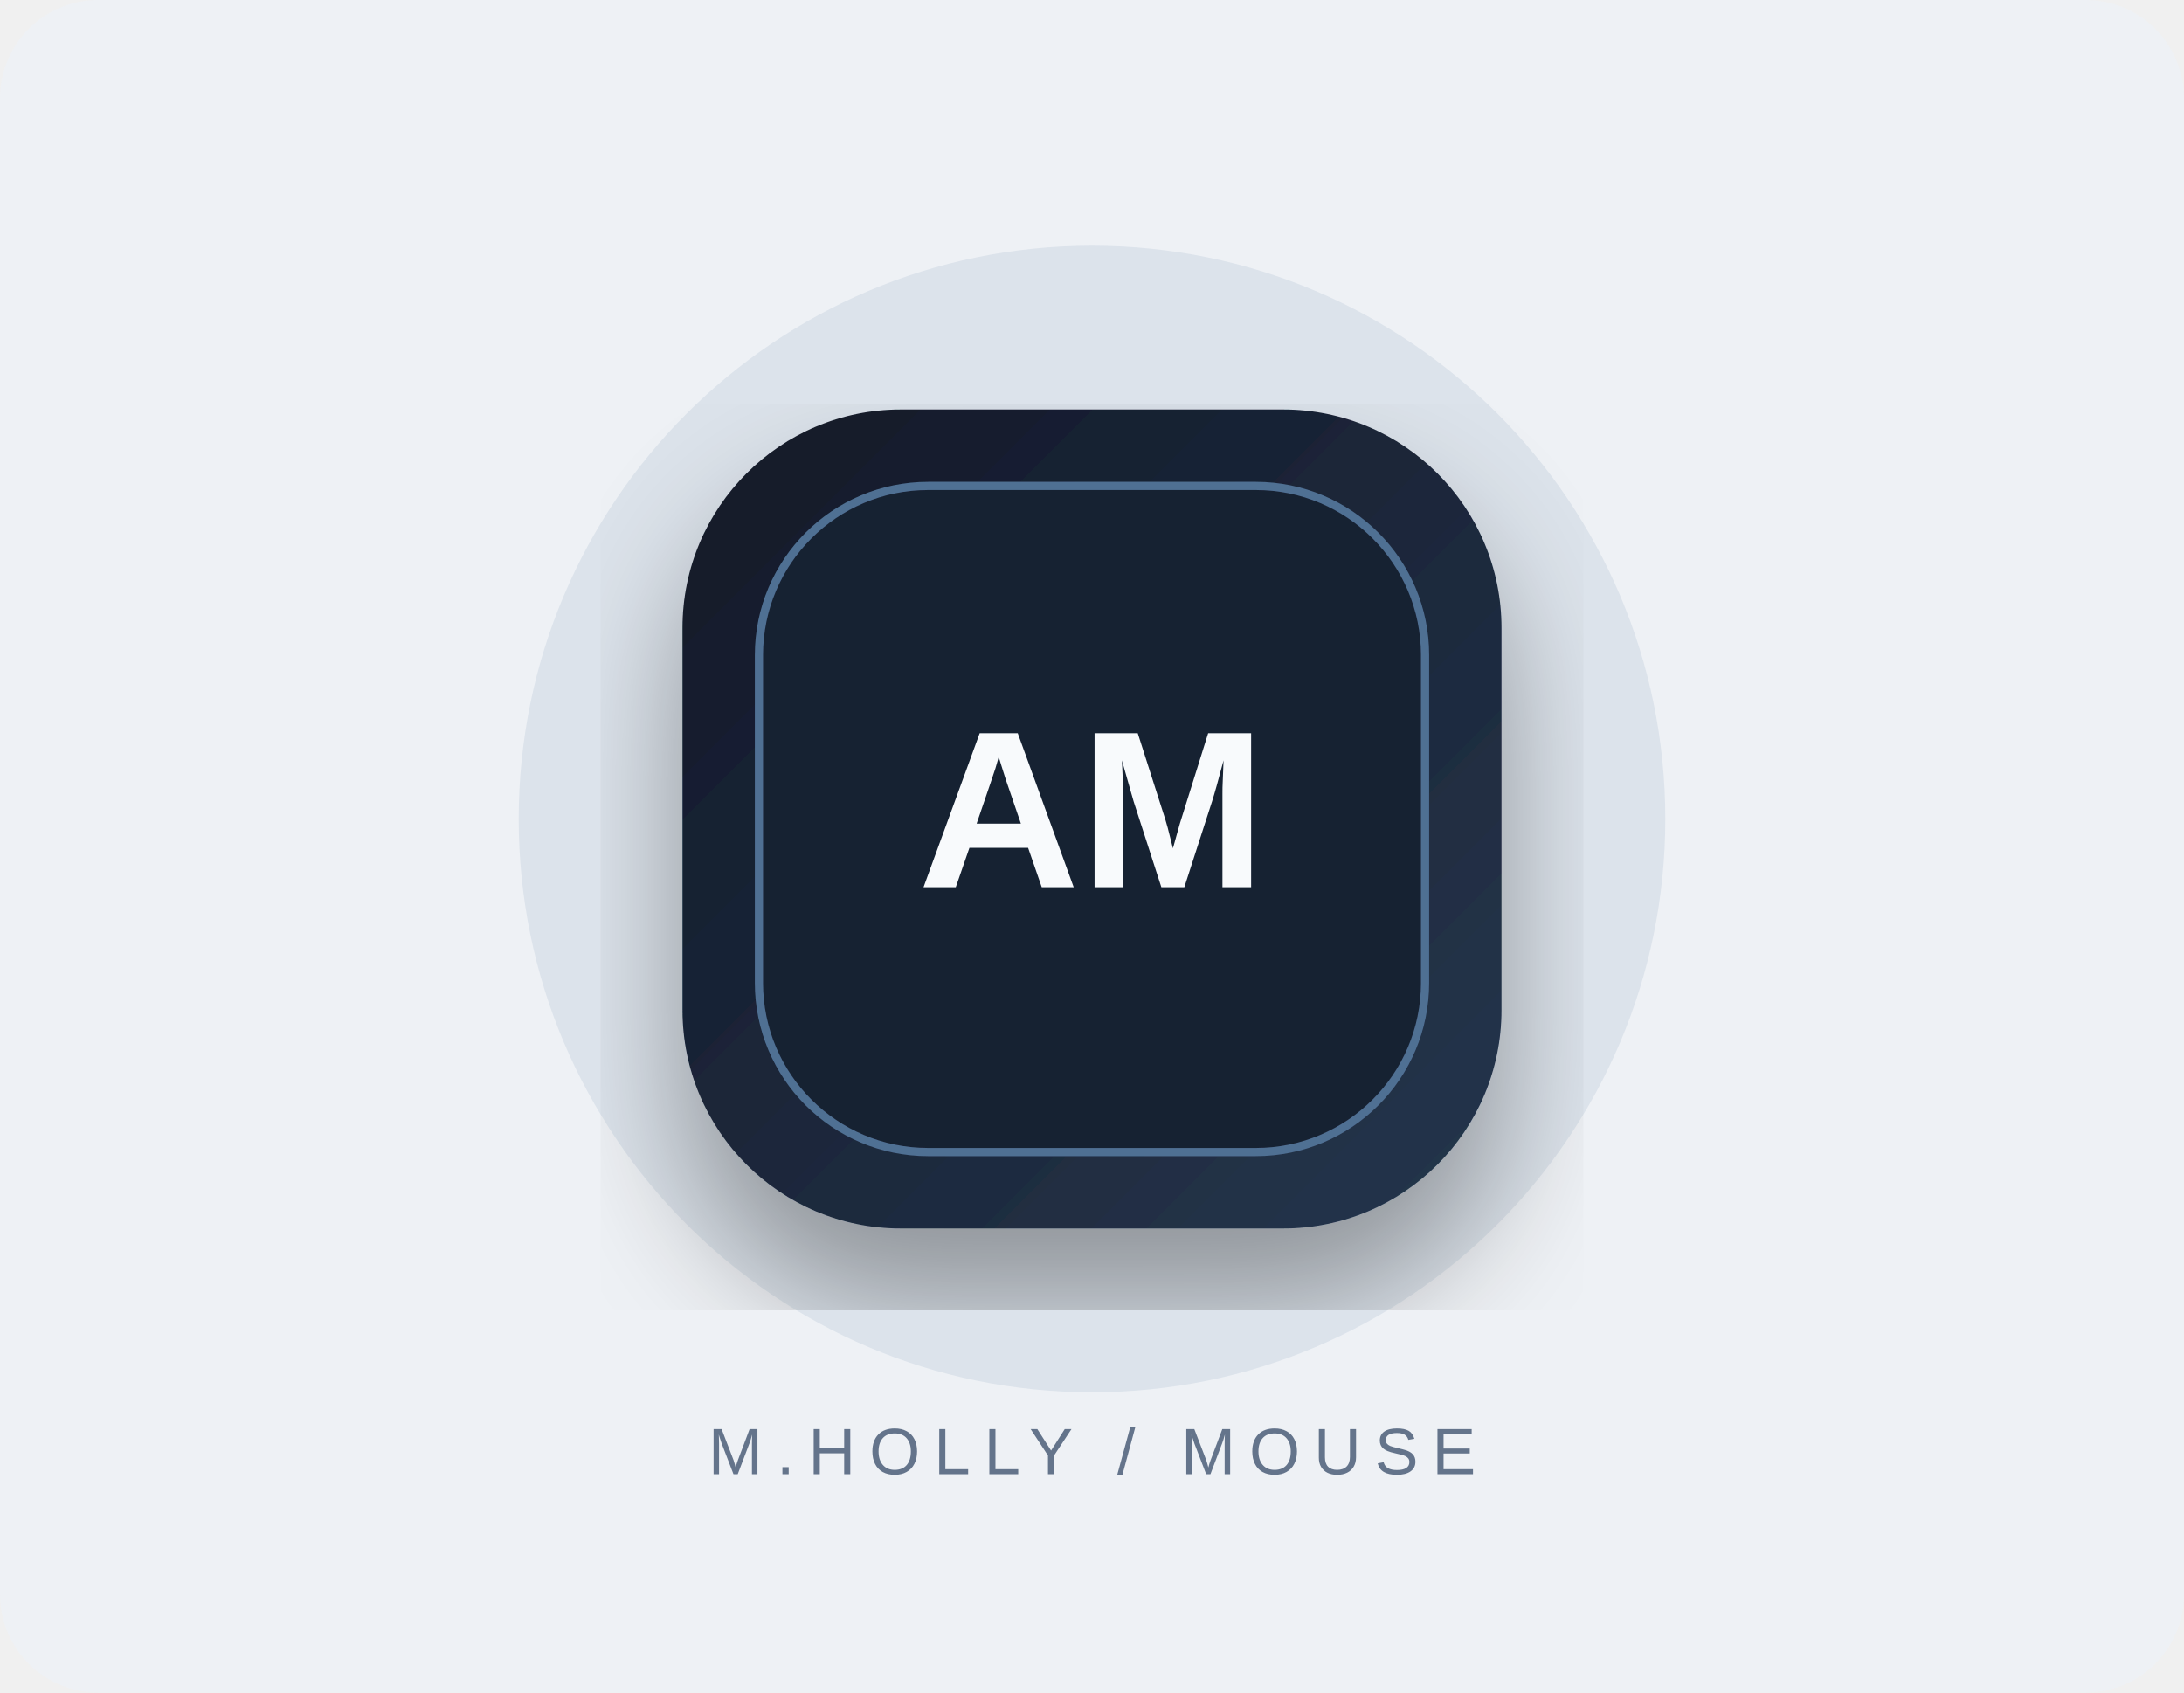
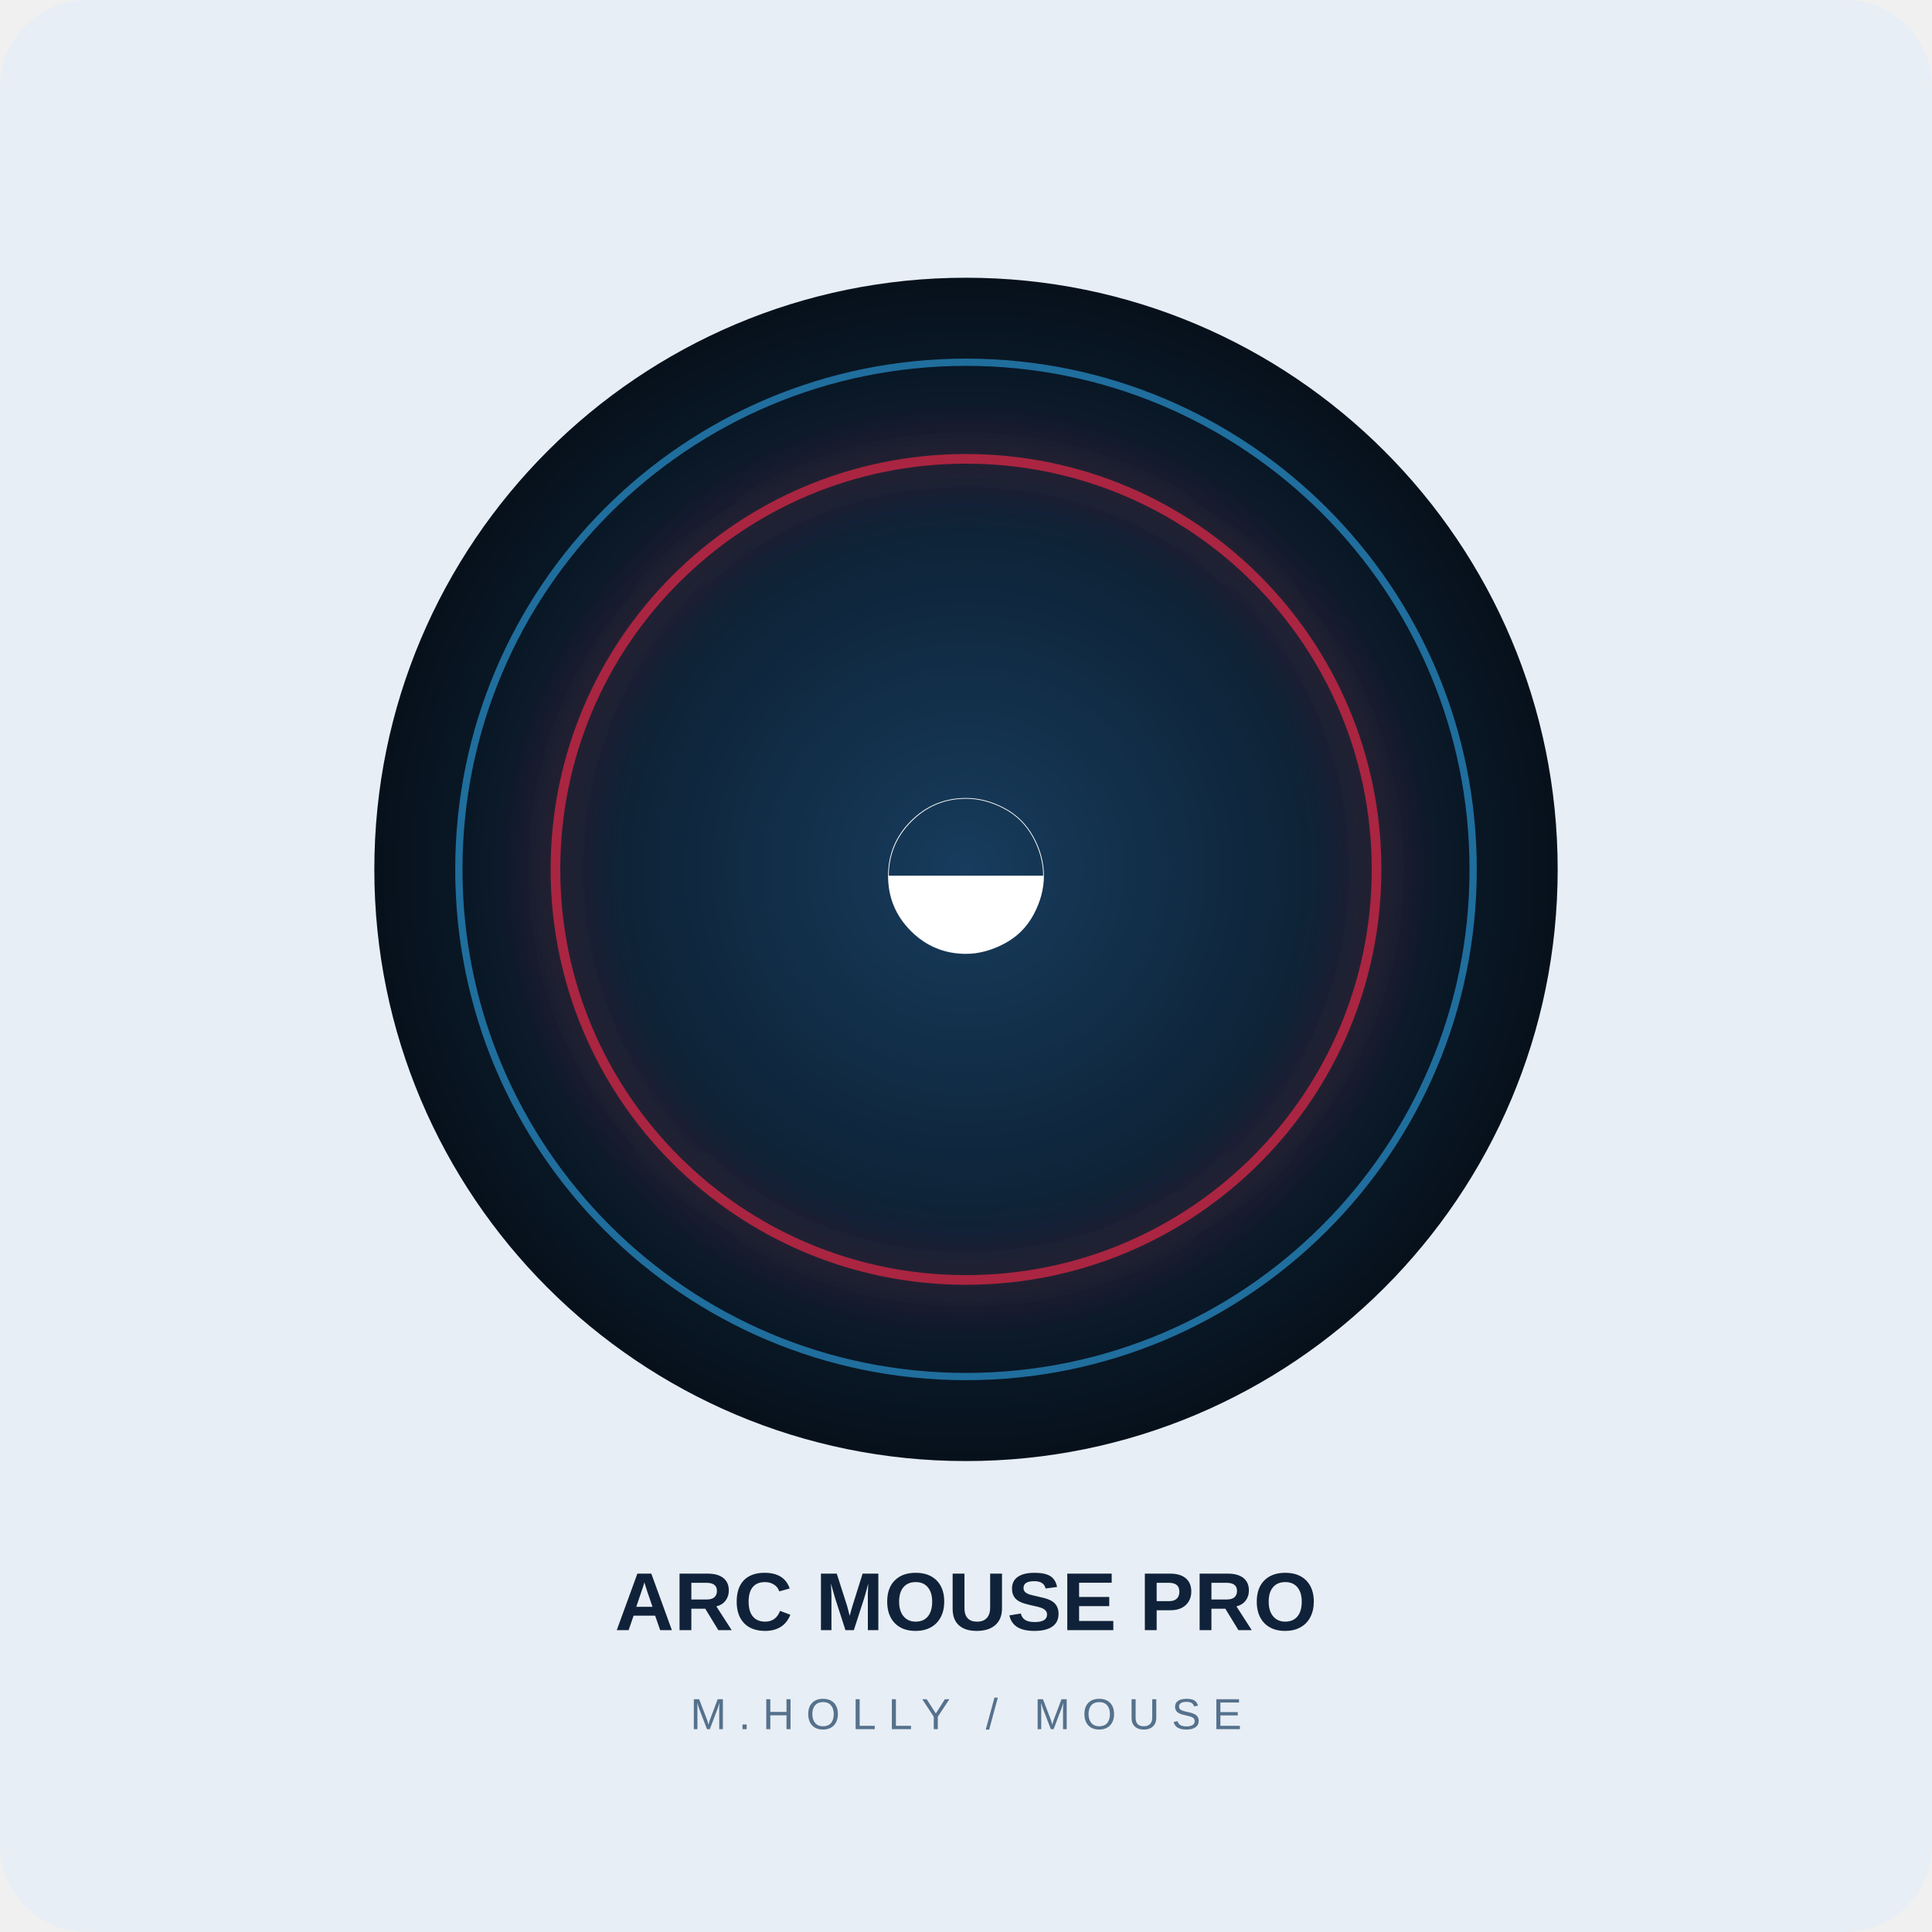
- <svg xmlns="http://www.w3.org/2000/svg" viewBox="0 0 800 620">
+ <svg xmlns="http://www.w3.org/2000/svg" viewBox="0 0 800 800">
  <defs>
-     <linearGradient id="g" x1="0" y1="0" x2="1" y2="1">
-       <stop stop-color="#111827" />
-       <stop offset="1" stop-color="#26364d" />
-     </linearGradient>
-     <filter id="s">
-       <feDropShadow dx="0" dy="28" stdDeviation="24" flood-opacity=".35" />
+     <radialGradient id="g">
+       <stop stop-color="#173c5d" />
+       <stop offset="1" stop-color="#07111c" />
+     </radialGradient>
+     <filter id="gl">
+       <feGaussianBlur stdDeviation="12" result="b" />
+       <feMerge>
+         <feMergeNode in="b" />
+         <feMergeNode in="SourceGraphic" />
+       </feMerge>
    </filter>
  </defs>
-   <rect width="800" height="620" rx="36" fill="#eef1f5" />
-   <circle cx="400" cy="300" r="210" fill="#dce3eb" />
-   <g filter="url(#s)">
-     <rect x="250" y="150" width="300" height="300" rx="80" fill="url(#g)" />
-     <rect x="278" y="178" width="244" height="244" rx="62" fill="#182233" stroke="#4f6f93" stroke-width="3" />
-   </g>
-   <text x="400" y="325" text-anchor="middle" font-family="Arial" font-weight="700" font-size="82" fill="#f8fafc">AM</text>
-   <text x="400" y="540" text-anchor="middle" font-family="Arial" font-size="24" letter-spacing="5" fill="#64748b">M.HOLLY / MOUSE</text>
+   <rect width="800" height="800" rx="36" fill="#e8eef5" />
+   <circle cx="400" cy="360" r="245" fill="url(#g)" />
+   <circle cx="400" cy="360" r="210" fill="none" stroke="#32b7ff" stroke-width="3" opacity=".55" />
+   <circle cx="400" cy="360" r="170" fill="none" stroke="#ff2948" stroke-width="4" opacity=".65" filter="url(#gl)" />
+   <text x="400" y="405" text-anchor="middle" font-size="150" font-family="Arial" fill="white">◒</text>
+   <text x="400" y="675" text-anchor="middle" font-size="34" font-weight="700" font-family="Arial" fill="#102239">ARC MOUSE PRO</text>
+   <text x="400" y="716" text-anchor="middle" font-size="18" letter-spacing="5" font-family="Arial" fill="#55718c">M.HOLLY / MOUSE</text>
</svg>
